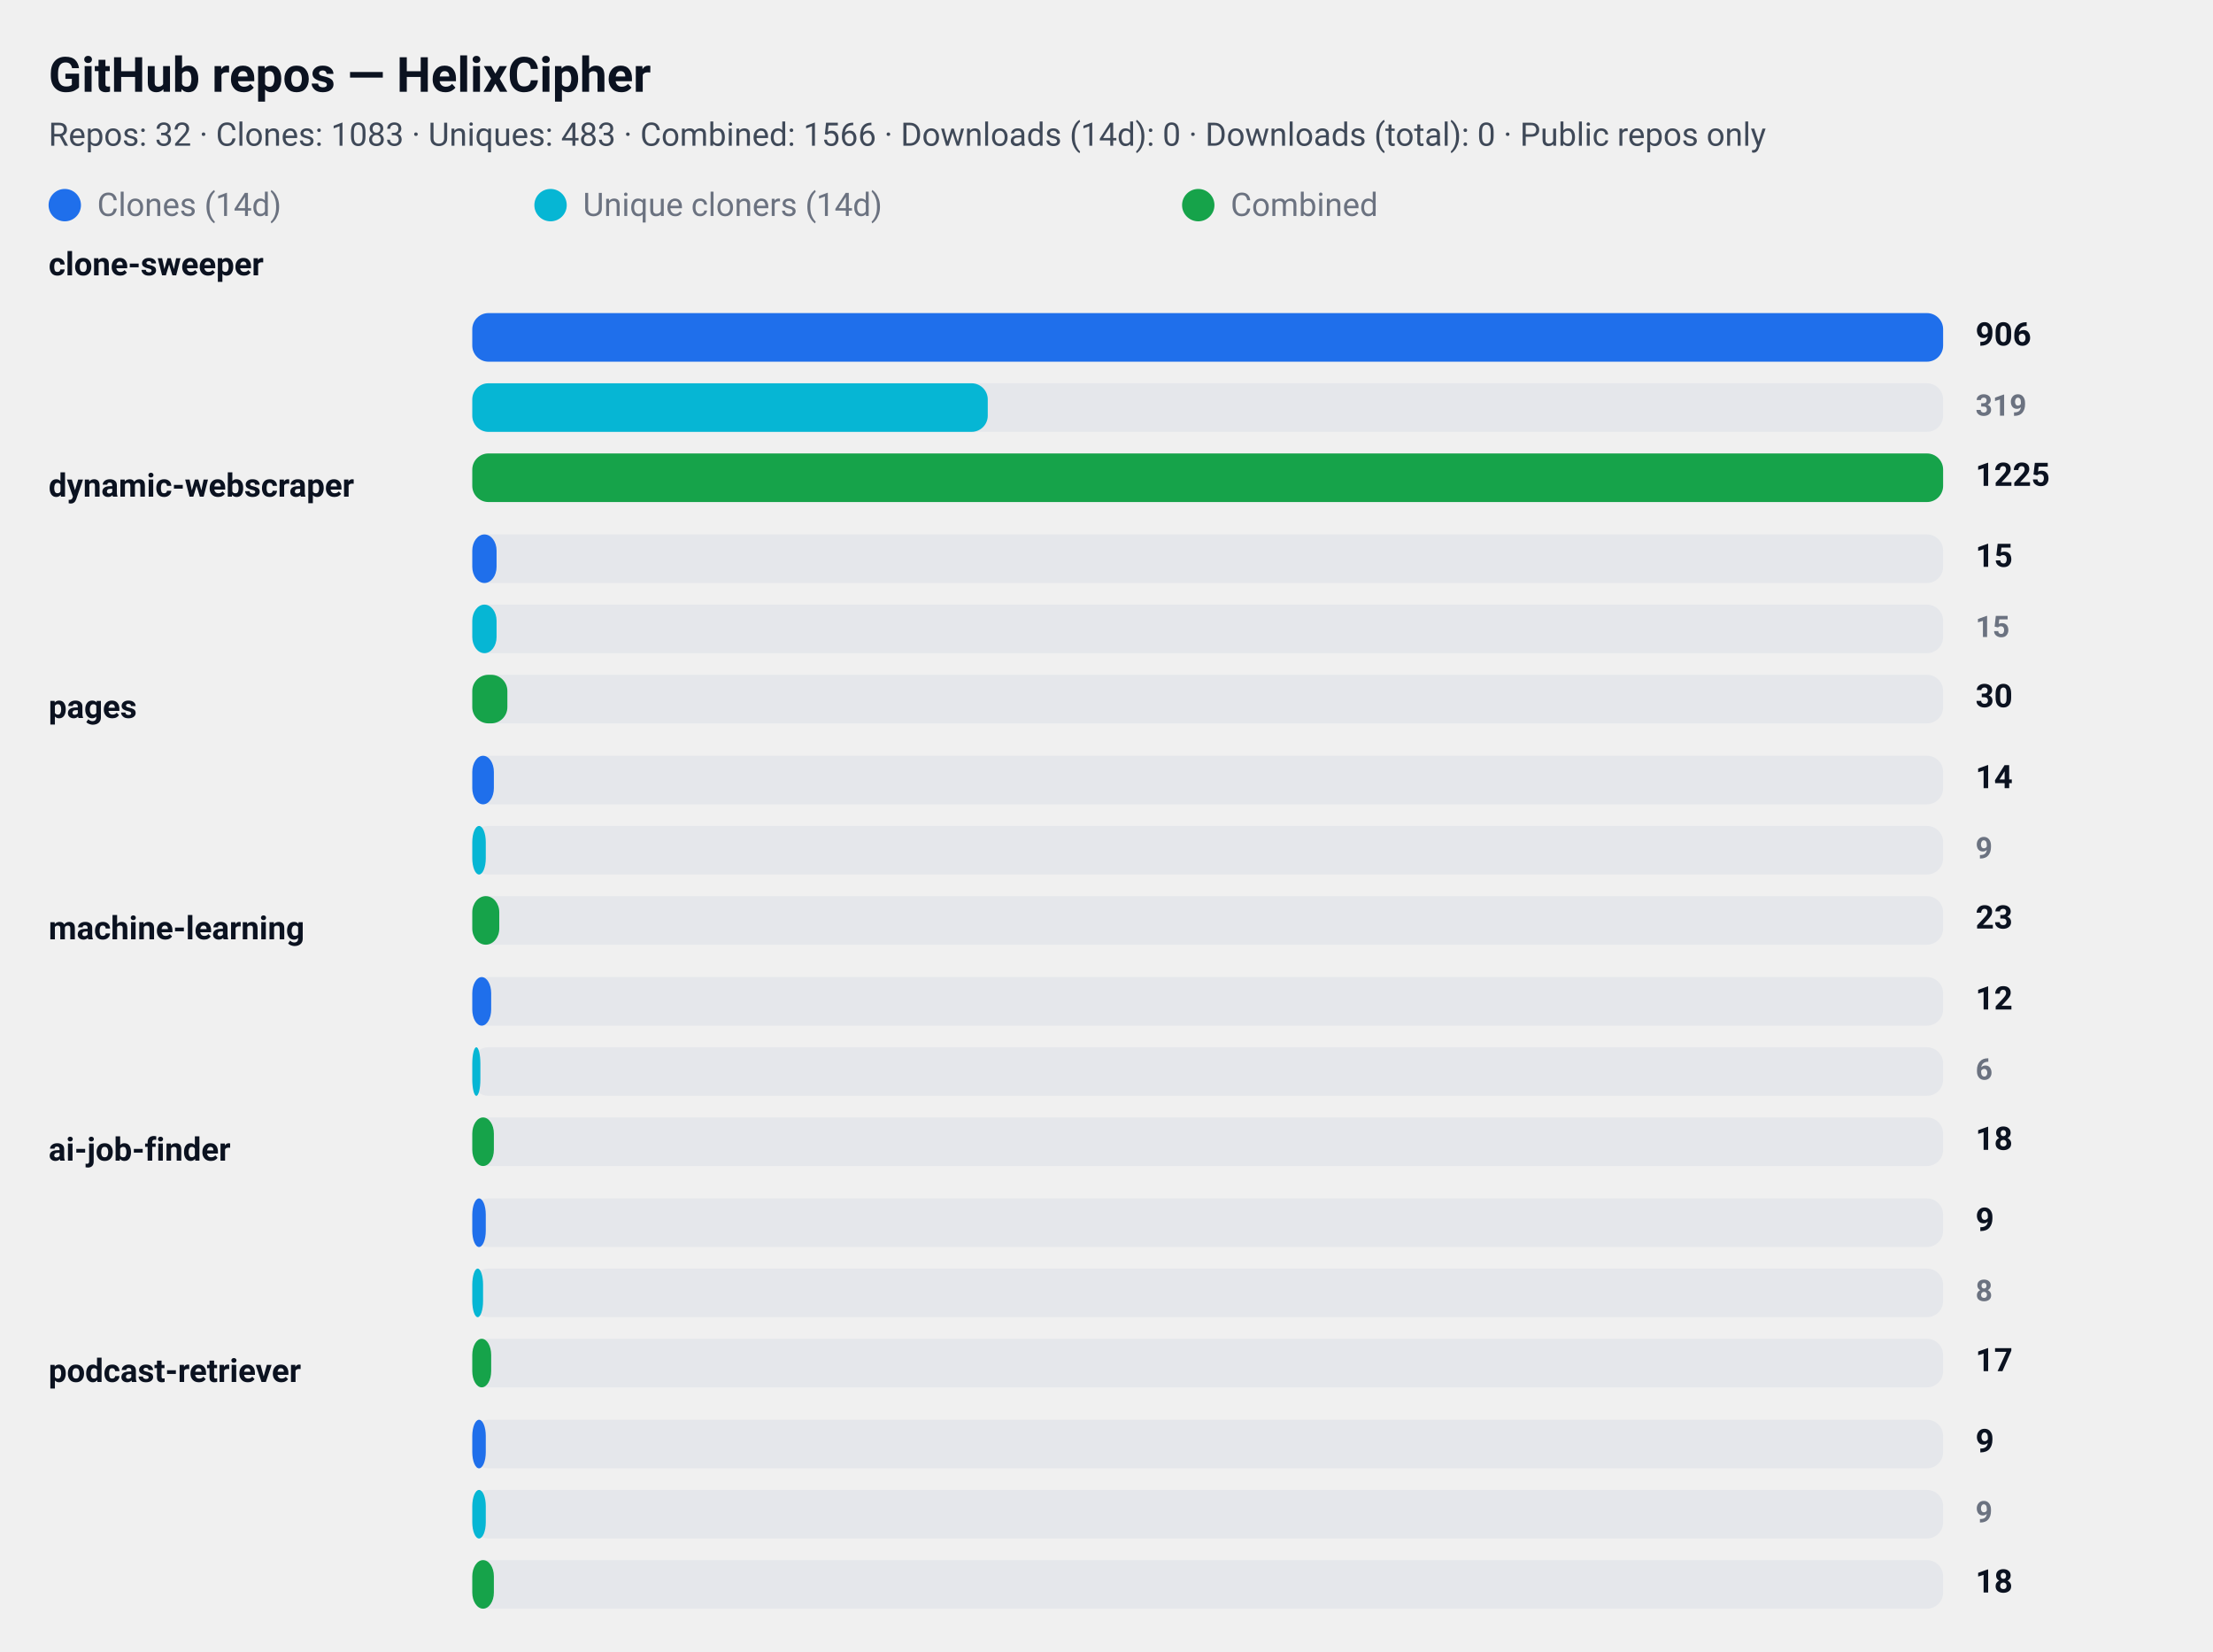
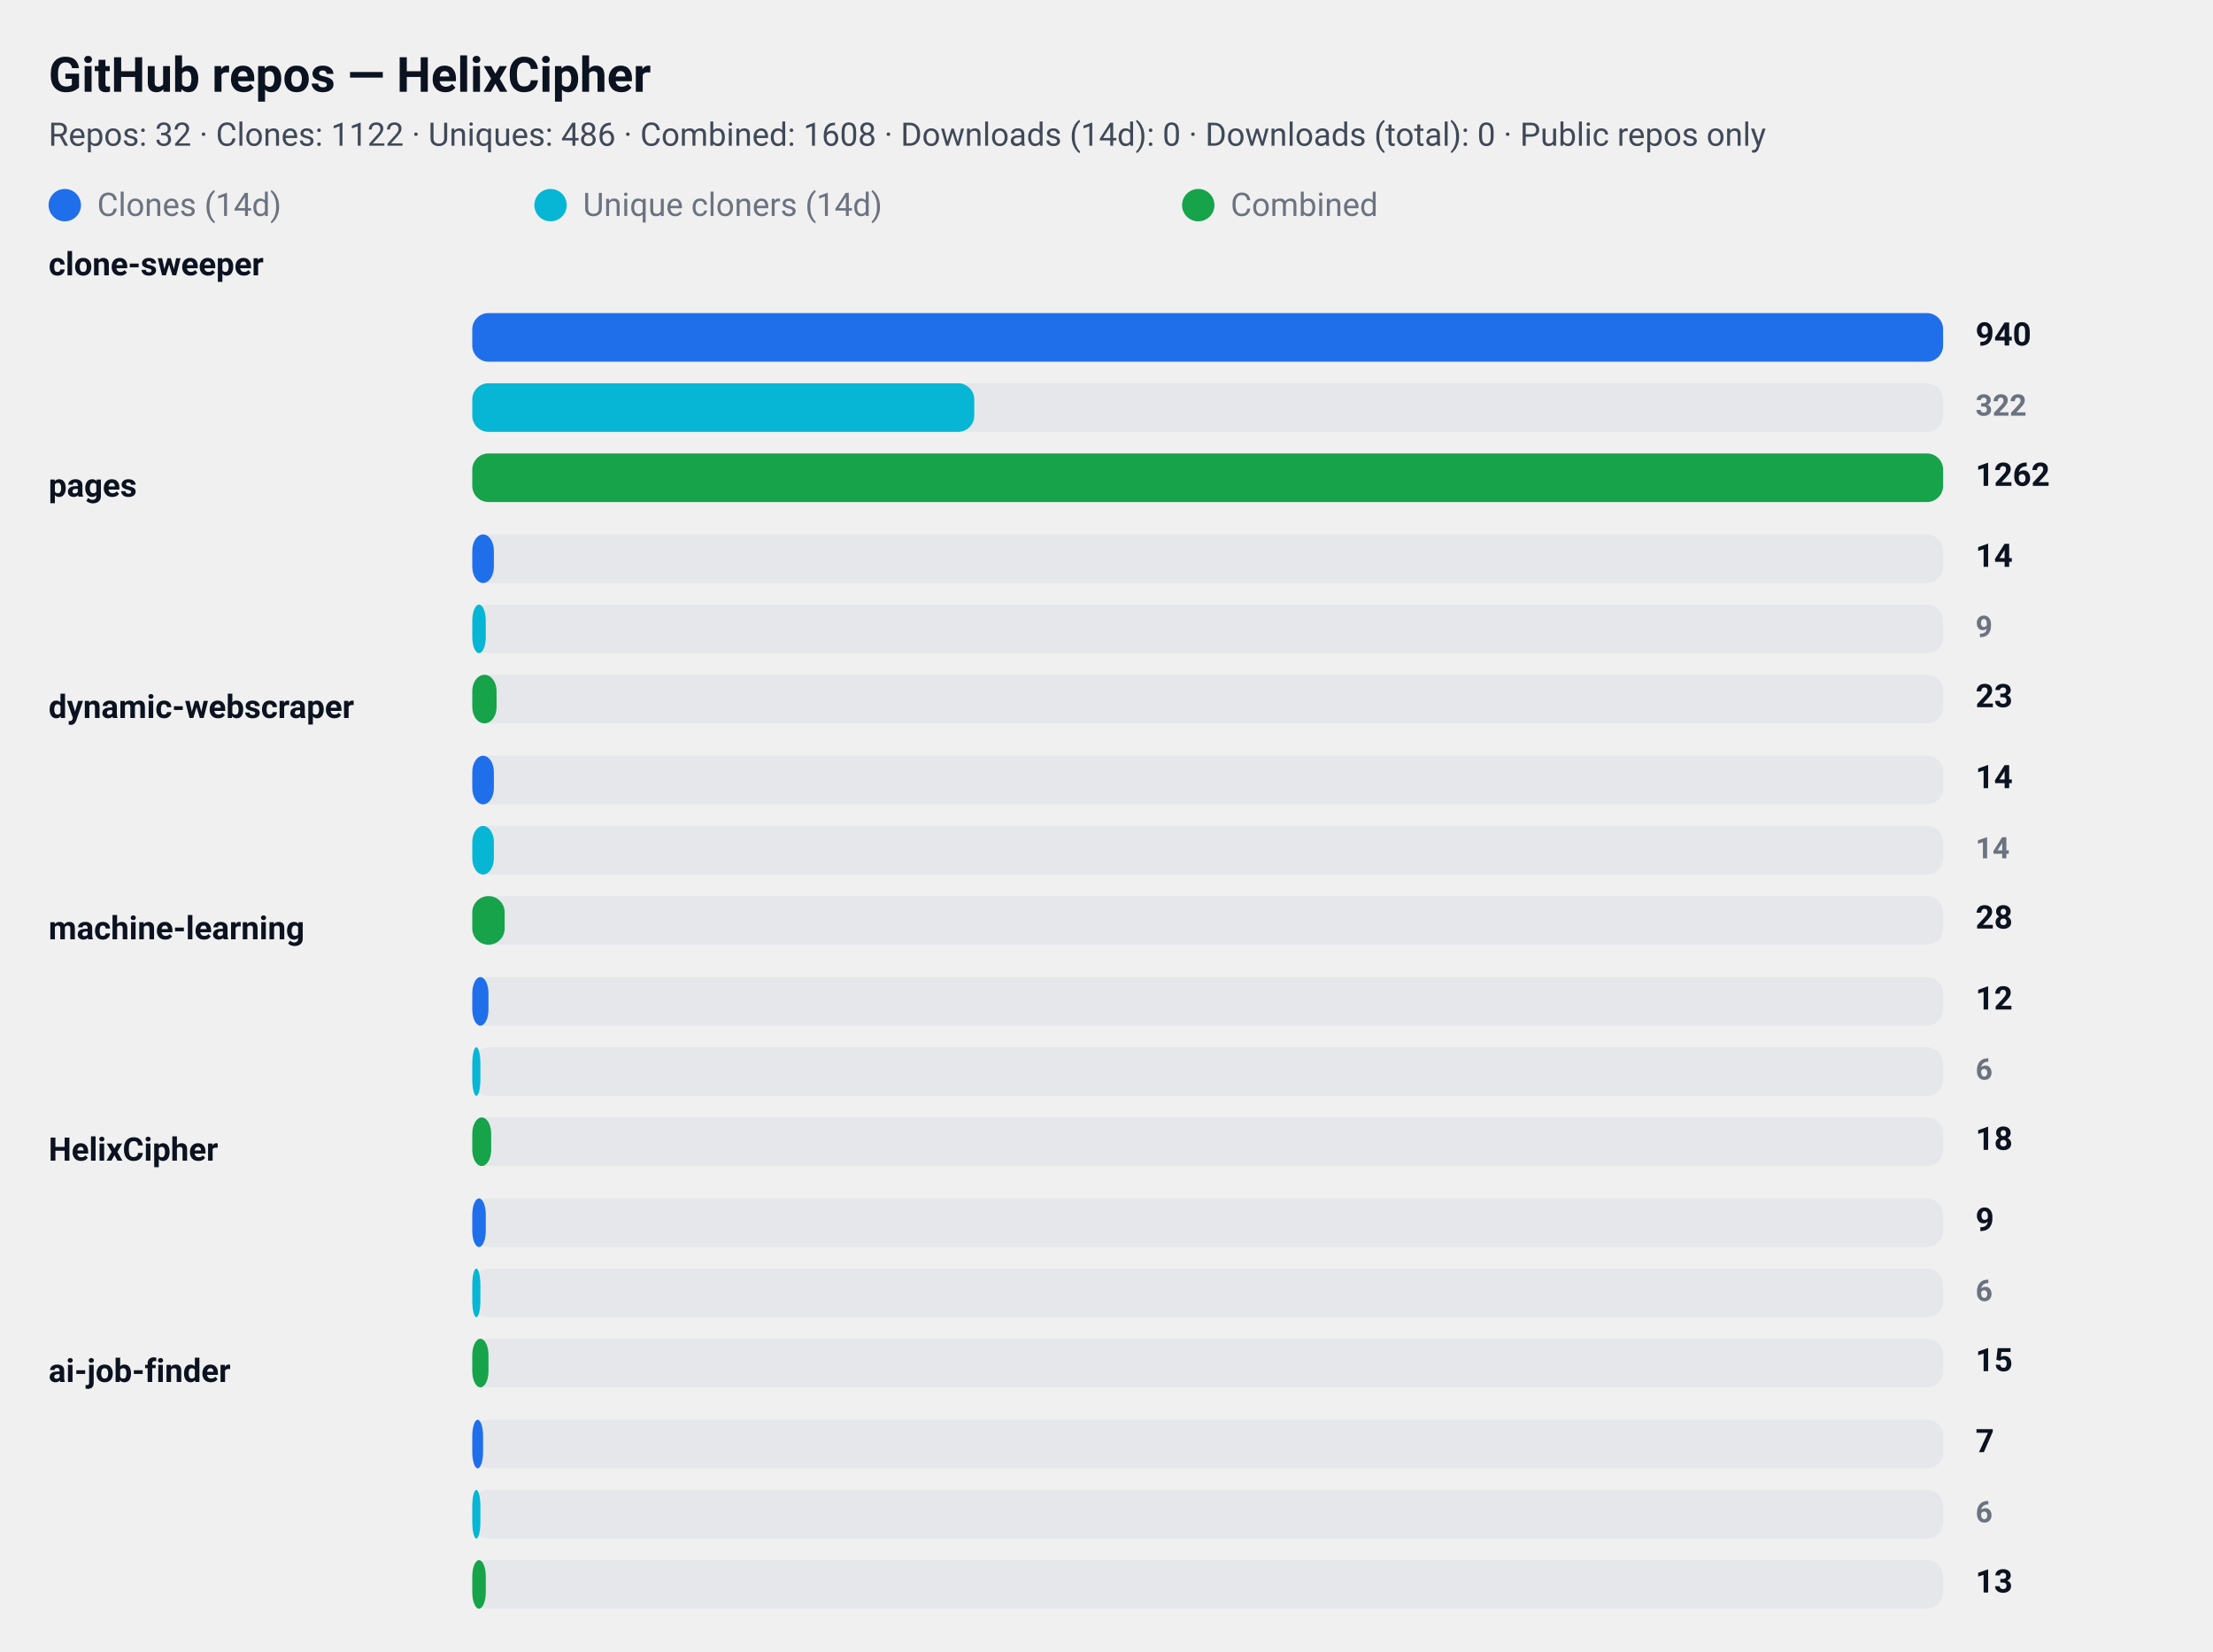
<svg xmlns="http://www.w3.org/2000/svg" width="820" height="612" viewBox="0 0 820 612" role="img" aria-label="GitHub repository clone statistics">
  <style>
  .card  { font-family: "Segoe UI", Roboto, "Helvetica Neue", Arial, sans-serif; }
  .title { font-weight: 700; font-size: 18px; fill: #0b1220; }
  .meta  { font-weight: 400; font-size: 12px; fill: #374151; opacity: 0.95; }
  .label { font-weight: 600; font-size: 12px; fill: #0b1220; }
  .count { font-weight: 700; font-size: 12px; fill: #0b1220; text-anchor: start; }
  .count-small { font-weight: 600; font-size: 11px; fill:#6b7280; text-anchor: start; }
  .muted { font-size:12px; fill:#6b7280; }

  .bar-clone { fill: #1f6feb; rx:6; }
  .bar-uniq  { fill: #06b6d4; rx:6; }
  .bar-comb  { fill: #16a34a; rx:6; }

  .bar-bg { fill: #e5e7eb; rx:6; }
  @media (prefers-color-scheme: dark) {
    .title, .meta, .label, .count, .count-small, .muted { fill: #ffffff; }
    .meta, .count-small { opacity: 0.9; }
  }
</style>
  <rect x="0" y="0" width="820" height="612" rx="12" fill="transparent" />
  <text x="18" y="34" class="title card">GitHub repos — HelixCipher</text>
-   <text x="18" y="54" class="meta card">Repos: 32 · Clones: 1083 · Uniques: 483 · Combined: 1566 · Downloads (14d): 0 · Downloads (total): 0 · Public repos only</text>
+   <text x="18" y="54" class="meta card">Repos: 32 · Clones: 1122 · Uniques: 486 · Combined: 1608 · Downloads (14d): 0 · Downloads (total): 0 · Public repos only</text>
  <g id="legend">
    <rect x="18" y="70" width="12" height="12" class="bar-clone" />
    <text x="36" y="80" class="muted card">Clones (14d)</text>
    <rect x="198" y="70" width="12" height="12" class="bar-uniq" />
    <text x="216" y="80" class="muted card">Unique cloners (14d)</text>
    <rect x="438" y="70" width="12" height="12" class="bar-comb" />
    <text x="456" y="80" class="muted card">Combined</text>
  </g>
  <text x="18" y="102" class="label card">clone-sweeper</text>
  <rect x="175" y="116" width="545" height="18" class="bar-bg" />
  <rect x="175" y="116" width="545" height="18" class="bar-clone" />
-   <text x="732" y="128" class="count card">906</text>
+   <text x="732" y="128" class="count card">940</text>
  <rect x="175" y="142" width="545" height="18" class="bar-bg" />
-   <rect x="175" y="142" width="191" height="18" class="bar-uniq" />
-   <text x="732" y="154" class="count-small card">319</text>
+   <rect x="175" y="142" width="186" height="18" class="bar-uniq" />
+   <text x="732" y="154" class="count-small card">322</text>
  <rect x="175" y="168" width="545" height="18" class="bar-bg" />
  <rect x="175" y="168" width="545" height="18" class="bar-comb" />
-   <text x="732" y="180" class="count card">1225</text>
-   <text x="18" y="184" class="label card">dynamic-webscraper</text>
+   <text x="732" y="180" class="count card">1262</text>
+   <text x="18" y="184" class="label card">pages</text>
  <rect x="175" y="198" width="545" height="18" class="bar-bg" />
-   <rect x="175" y="198" width="9" height="18" class="bar-clone" />
-   <text x="732" y="210" class="count card">15</text>
+   <rect x="175" y="198" width="8" height="18" class="bar-clone" />
+   <text x="732" y="210" class="count card">14</text>
  <rect x="175" y="224" width="545" height="18" class="bar-bg" />
-   <rect x="175" y="224" width="9" height="18" class="bar-uniq" />
-   <text x="732" y="236" class="count-small card">15</text>
+   <rect x="175" y="224" width="5" height="18" class="bar-uniq" />
+   <text x="732" y="236" class="count-small card">9</text>
  <rect x="175" y="250" width="545" height="18" class="bar-bg" />
-   <rect x="175" y="250" width="13" height="18" class="bar-comb" />
-   <text x="732" y="262" class="count card">30</text>
-   <text x="18" y="266" class="label card">pages</text>
+   <rect x="175" y="250" width="9" height="18" class="bar-comb" />
+   <text x="732" y="262" class="count card">23</text>
+   <text x="18" y="266" class="label card">dynamic-webscraper</text>
  <rect x="175" y="280" width="545" height="18" class="bar-bg" />
  <rect x="175" y="280" width="8" height="18" class="bar-clone" />
  <text x="732" y="292" class="count card">14</text>
  <rect x="175" y="306" width="545" height="18" class="bar-bg" />
-   <rect x="175" y="306" width="5" height="18" class="bar-uniq" />
-   <text x="732" y="318" class="count-small card">9</text>
+   <rect x="175" y="306" width="8" height="18" class="bar-uniq" />
+   <text x="732" y="318" class="count-small card">14</text>
  <rect x="175" y="332" width="545" height="18" class="bar-bg" />
-   <rect x="175" y="332" width="10" height="18" class="bar-comb" />
-   <text x="732" y="344" class="count card">23</text>
+   <rect x="175" y="332" width="12" height="18" class="bar-comb" />
+   <text x="732" y="344" class="count card">28</text>
  <text x="18" y="348" class="label card">machine-learning</text>
  <rect x="175" y="362" width="545" height="18" class="bar-bg" />
-   <rect x="175" y="362" width="7" height="18" class="bar-clone" />
+   <rect x="175" y="362" width="6" height="18" class="bar-clone" />
  <text x="732" y="374" class="count card">12</text>
  <rect x="175" y="388" width="545" height="18" class="bar-bg" />
  <rect x="175" y="388" width="3" height="18" class="bar-uniq" />
  <text x="732" y="400" class="count-small card">6</text>
  <rect x="175" y="414" width="545" height="18" class="bar-bg" />
-   <rect x="175" y="414" width="8" height="18" class="bar-comb" />
+   <rect x="175" y="414" width="7" height="18" class="bar-comb" />
  <text x="732" y="426" class="count card">18</text>
-   <text x="18" y="430" class="label card">ai-job-finder</text>
+   <text x="18" y="430" class="label card">HelixCipher</text>
  <rect x="175" y="444" width="545" height="18" class="bar-bg" />
  <rect x="175" y="444" width="5" height="18" class="bar-clone" />
  <text x="732" y="456" class="count card">9</text>
  <rect x="175" y="470" width="545" height="18" class="bar-bg" />
-   <rect x="175" y="470" width="4" height="18" class="bar-uniq" />
-   <text x="732" y="482" class="count-small card">8</text>
+   <rect x="175" y="470" width="3" height="18" class="bar-uniq" />
+   <text x="732" y="482" class="count-small card">6</text>
  <rect x="175" y="496" width="545" height="18" class="bar-bg" />
-   <rect x="175" y="496" width="7" height="18" class="bar-comb" />
-   <text x="732" y="508" class="count card">17</text>
-   <text x="18" y="512" class="label card">podcast-retriever</text>
+   <rect x="175" y="496" width="6" height="18" class="bar-comb" />
+   <text x="732" y="508" class="count card">15</text>
+   <text x="18" y="512" class="label card">ai-job-finder</text>
  <rect x="175" y="526" width="545" height="18" class="bar-bg" />
-   <rect x="175" y="526" width="5" height="18" class="bar-clone" />
-   <text x="732" y="538" class="count card">9</text>
+   <rect x="175" y="526" width="4" height="18" class="bar-clone" />
+   <text x="732" y="538" class="count card">7</text>
  <rect x="175" y="552" width="545" height="18" class="bar-bg" />
-   <rect x="175" y="552" width="5" height="18" class="bar-uniq" />
-   <text x="732" y="564" class="count-small card">9</text>
+   <rect x="175" y="552" width="3" height="18" class="bar-uniq" />
+   <text x="732" y="564" class="count-small card">6</text>
  <rect x="175" y="578" width="545" height="18" class="bar-bg" />
-   <rect x="175" y="578" width="8" height="18" class="bar-comb" />
-   <text x="732" y="590" class="count card">18</text>
+   <rect x="175" y="578" width="5" height="18" class="bar-comb" />
+   <text x="732" y="590" class="count card">13</text>
</svg>
